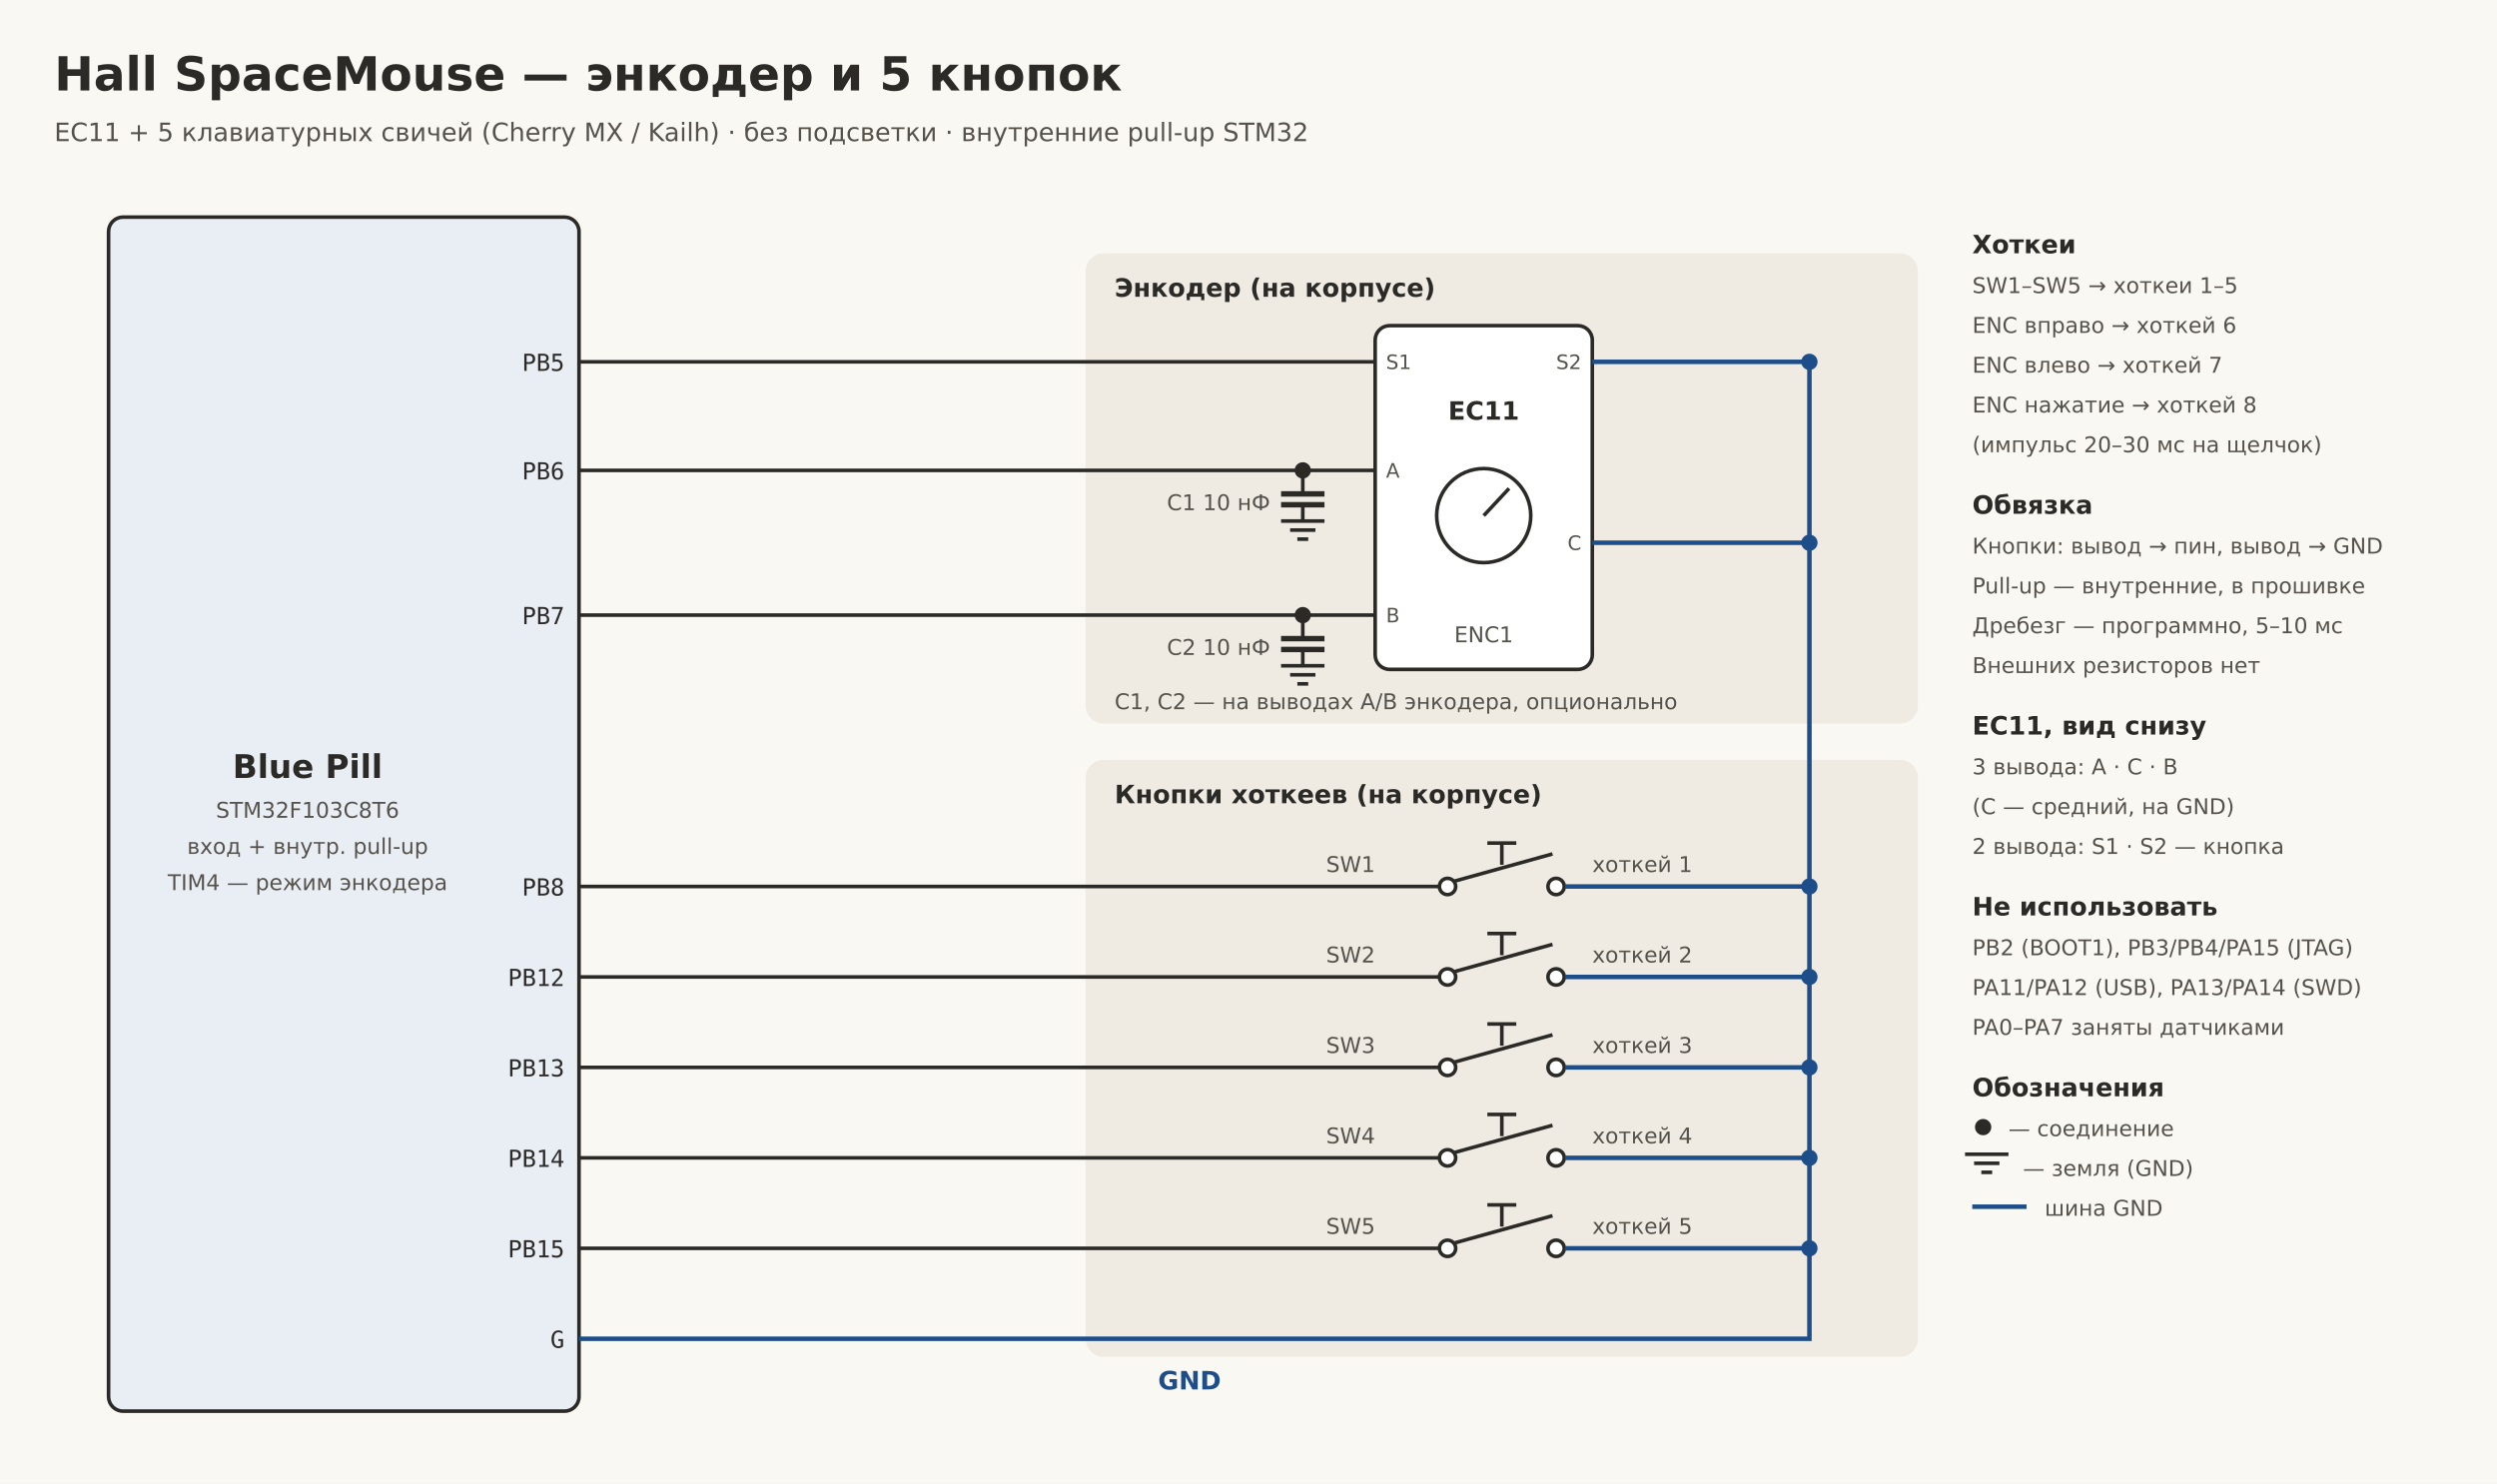
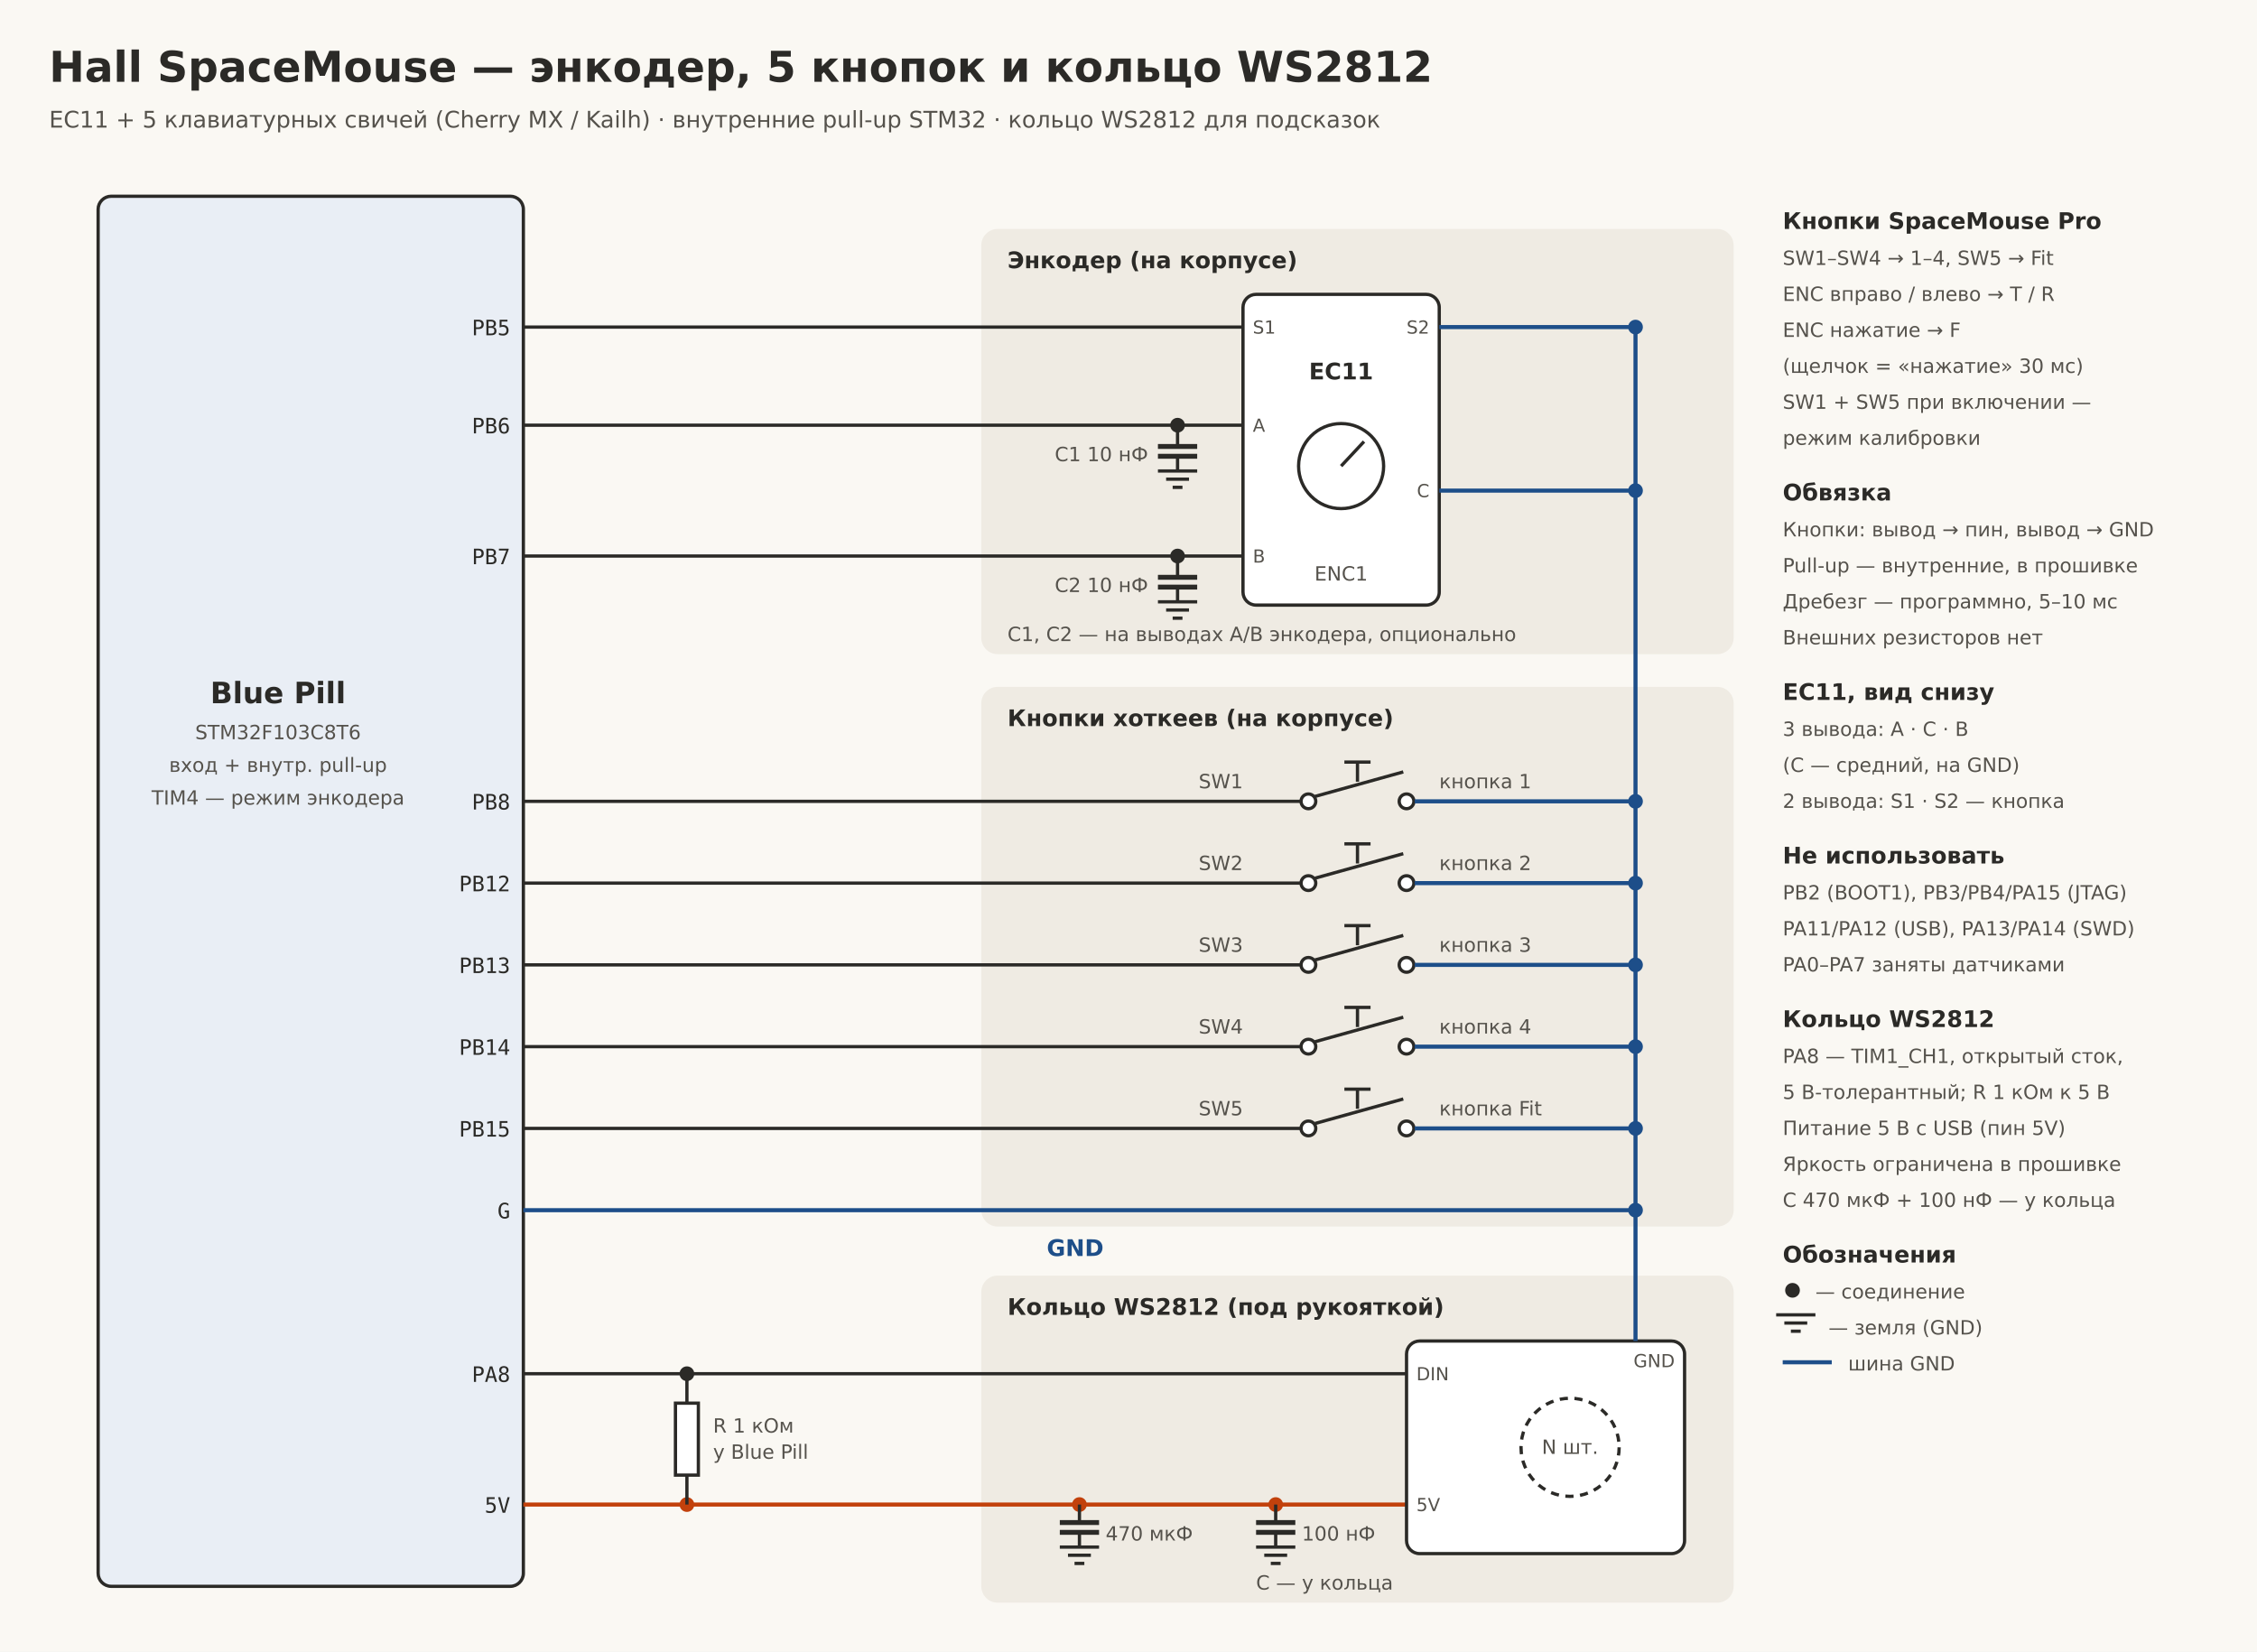
- <svg xmlns="http://www.w3.org/2000/svg" width="1380" height="820" viewBox="0 0 1380 820" font-family="DejaVu Sans, Arial, sans-serif">
+ <svg xmlns="http://www.w3.org/2000/svg" width="1380" height="1010" viewBox="0 0 1380 1010" font-family="DejaVu Sans, Arial, sans-serif">
  <style>
.w{stroke:#2b2a27;stroke-width:2;fill:none}
.g{stroke:#1d4e89;stroke-width:2.5;fill:none}
.box{fill:#fff;stroke:#2b2a27;stroke-width:2}
.t{font-size:14px;fill:#2b2a27}.s{font-size:12px;fill:#55524c}
.m{font-family:DejaVu Sans Mono,monospace;font-size:13px;fill:#2b2a27}.b{font-weight:bold}
.band{fill:#efebe3}
</style>
-   <rect width="1380" height="820" fill="#faf8f3" />
-   <text x="30" y="50" class="t b" style="font-size:26px">Hall SpaceMouse — энкодер и 5 кнопок</text>
-   <text x="30" y="78" class="t" style="fill:#55524c">EC11 + 5 клавиатурных свичей (Cherry MX / Kailh) · без подсветки · внутренние pull-up STM32</text>
+   <rect width="1380" height="1010" fill="#faf8f3" />
+   <text x="30" y="50" class="t b" style="font-size:26px">Hall SpaceMouse — энкодер, 5 кнопок и кольцо WS2812</text>
+   <text x="30" y="78" class="t" style="fill:#55524c">EC11 + 5 клавиатурных свичей (Cherry MX / Kailh) · внутренние pull-up STM32 · кольцо WS2812 для подсказок</text>
  <rect class="band" x="600" y="140" width="460" height="260" rx="10" />
  <text x="616" y="164" class="t b">Энкодер (на корпусе)</text>
  <rect class="band" x="600" y="420" width="460" height="330" rx="10" />
  <text x="616" y="444" class="t b">Кнопки хоткеев (на корпусе)</text>
-   <rect x="60" y="120" width="260" height="660" rx="8" fill="#e9eef5" stroke="#2b2a27" stroke-width="2" />
+   <rect x="60" y="120" width="260" height="850" rx="8" fill="#e9eef5" stroke="#2b2a27" stroke-width="2" />
  <text x="170" y="430" class="t b" text-anchor="middle" style="font-size:18px">Blue Pill</text>
  <text x="170" y="452" class="s" text-anchor="middle">STM32F103C8T6</text>
  <text x="170" y="472" class="s" text-anchor="middle">вход + внутр. pull-up</text>
  <text x="170" y="492" class="s" text-anchor="middle">TIM4 — режим энкодера</text>
  <path class="g" d="M320 740 H1000 V200" />
  <text x="312" y="745" class="m" text-anchor="end">G</text>
  <text x="640" y="768" class="t b" style="fill:#1d4e89">GND</text>
  <rect class="box" x="760" y="180" width="120" height="190" rx="8" />
  <circle cx="820" cy="285" r="26" fill="none" stroke="#2b2a27" stroke-width="2" />
  <path class="w" d="M820 285 L834 270" />
  <text x="820" y="232" class="t b" text-anchor="middle">EC11</text>
  <text x="820" y="355" class="s" text-anchor="middle">ENC1</text>
  <text x="312" y="205" class="m" text-anchor="end">PB5</text>
  <path class="w" d="M320 200 H760" />
  <text x="766" y="204" class="s" style="font-size:11px">S1</text>
  <text x="312" y="265" class="m" text-anchor="end">PB6</text>
  <path class="w" d="M320 260 H760" />
  <text x="766" y="264" class="s" style="font-size:11px">A</text>
  <text x="312" y="345" class="m" text-anchor="end">PB7</text>
  <path class="w" d="M320 340 H760" />
  <text x="766" y="344" class="s" style="font-size:11px">B</text>
  <text x="874" y="204" class="s" text-anchor="end" style="font-size:11px">S2</text>
  <path class="g" d="M880 200 H1000" />
  <circle cx="1000" cy="200" r="4.5" fill="#1d4e89" />
  <text x="874" y="304" class="s" text-anchor="end" style="font-size:11px">C</text>
  <path class="g" d="M880 300 H1000" />
  <circle cx="1000" cy="300" r="4.5" fill="#1d4e89" />
  <circle cx="720" cy="260" r="4.5" fill="#2b2a27" />
  <path class="w" d="M720 260 V273 M720 279 V288" />
  <path class="w" d="M708 273 H732 M708 279 H732" style="stroke-width:3" />
  <path class="w" d="M708 288 H732 M713 293 H727 M717 298 H723" />
  <text x="702" y="282" class="s" text-anchor="end">C1 10 нФ</text>
  <circle cx="720" cy="340" r="4.5" fill="#2b2a27" />
  <path class="w" d="M720 340 V353 M720 359 V368" />
  <path class="w" d="M708 353 H732 M708 359 H732" style="stroke-width:3" />
  <path class="w" d="M708 368 H732 M713 373 H727 M717 378 H723" />
  <text x="702" y="362" class="s" text-anchor="end">C2 10 нФ</text>
  <text x="616" y="392" class="s">C1, C2 — на выводах A/B энкодера, опционально</text>
  <text x="312" y="495" class="m" text-anchor="end">PB8</text>
  <path class="w" d="M320 490 H795" />
  <circle cx="800" cy="490" r="4.5" fill="#fff" stroke="#2b2a27" stroke-width="2" />
  <circle cx="860" cy="490" r="4.5" fill="#fff" stroke="#2b2a27" stroke-width="2" />
  <path class="w" d="M804 487 L858 472" />
  <path class="w" d="M830 478 V466 M822 466 H838" />
  <text x="760" y="482" class="s" text-anchor="end">SW1</text>
  <path class="g" d="M865 490 H1000" />
  <circle cx="1000" cy="490" r="4.5" fill="#1d4e89" />
-   <text x="880" y="482" class="s">хоткей 1</text>
+   <text x="880" y="482" class="s">кнопка 1</text>
  <text x="312" y="545" class="m" text-anchor="end">PB12</text>
  <path class="w" d="M320 540 H795" />
  <circle cx="800" cy="540" r="4.5" fill="#fff" stroke="#2b2a27" stroke-width="2" />
  <circle cx="860" cy="540" r="4.5" fill="#fff" stroke="#2b2a27" stroke-width="2" />
  <path class="w" d="M804 537 L858 522" />
  <path class="w" d="M830 528 V516 M822 516 H838" />
  <text x="760" y="532" class="s" text-anchor="end">SW2</text>
  <path class="g" d="M865 540 H1000" />
  <circle cx="1000" cy="540" r="4.5" fill="#1d4e89" />
-   <text x="880" y="532" class="s">хоткей 2</text>
+   <text x="880" y="532" class="s">кнопка 2</text>
  <text x="312" y="595" class="m" text-anchor="end">PB13</text>
  <path class="w" d="M320 590 H795" />
  <circle cx="800" cy="590" r="4.5" fill="#fff" stroke="#2b2a27" stroke-width="2" />
  <circle cx="860" cy="590" r="4.5" fill="#fff" stroke="#2b2a27" stroke-width="2" />
  <path class="w" d="M804 587 L858 572" />
  <path class="w" d="M830 578 V566 M822 566 H838" />
  <text x="760" y="582" class="s" text-anchor="end">SW3</text>
  <path class="g" d="M865 590 H1000" />
  <circle cx="1000" cy="590" r="4.5" fill="#1d4e89" />
-   <text x="880" y="582" class="s">хоткей 3</text>
+   <text x="880" y="582" class="s">кнопка 3</text>
  <text x="312" y="645" class="m" text-anchor="end">PB14</text>
  <path class="w" d="M320 640 H795" />
  <circle cx="800" cy="640" r="4.5" fill="#fff" stroke="#2b2a27" stroke-width="2" />
  <circle cx="860" cy="640" r="4.5" fill="#fff" stroke="#2b2a27" stroke-width="2" />
  <path class="w" d="M804 637 L858 622" />
  <path class="w" d="M830 628 V616 M822 616 H838" />
  <text x="760" y="632" class="s" text-anchor="end">SW4</text>
  <path class="g" d="M865 640 H1000" />
  <circle cx="1000" cy="640" r="4.5" fill="#1d4e89" />
-   <text x="880" y="632" class="s">хоткей 4</text>
+   <text x="880" y="632" class="s">кнопка 4</text>
  <text x="312" y="695" class="m" text-anchor="end">PB15</text>
  <path class="w" d="M320 690 H795" />
  <circle cx="800" cy="690" r="4.5" fill="#fff" stroke="#2b2a27" stroke-width="2" />
  <circle cx="860" cy="690" r="4.5" fill="#fff" stroke="#2b2a27" stroke-width="2" />
  <path class="w" d="M804 687 L858 672" />
  <path class="w" d="M830 678 V666 M822 666 H838" />
  <text x="760" y="682" class="s" text-anchor="end">SW5</text>
  <path class="g" d="M865 690 H1000" />
  <circle cx="1000" cy="690" r="4.5" fill="#1d4e89" />
-   <text x="880" y="682" class="s">хоткей 5</text>
-   <text x="1090" y="140" class="t b">Хоткеи</text>
-   <text x="1090" y="162" class="s">SW1–SW5 → хоткеи 1–5</text>
-   <text x="1090" y="184" class="s">ENC вправо → хоткей 6</text>
-   <text x="1090" y="206" class="s">ENC влево → хоткей 7</text>
-   <text x="1090" y="228" class="s">ENC нажатие → хоткей 8</text>
-   <text x="1090" y="250" class="s">(импульс 20–30 мс на щелчок)</text>
-   <text x="1090" y="284" class="t b">Обвязка</text>
-   <text x="1090" y="306" class="s">Кнопки: вывод → пин, вывод → GND</text>
-   <text x="1090" y="328" class="s">Pull-up — внутренние, в прошивке</text>
-   <text x="1090" y="350" class="s">Дребезг — программно, 5–10 мс</text>
-   <text x="1090" y="372" class="s">Внешних резисторов нет</text>
-   <text x="1090" y="406" class="t b">EC11, вид снизу</text>
-   <text x="1090" y="428" class="s">3 вывода: A · C · B</text>
-   <text x="1090" y="450" class="s">(C — средний, на GND)</text>
-   <text x="1090" y="472" class="s">2 вывода: S1 · S2 — кнопка</text>
-   <text x="1090" y="506" class="t b">Не использовать</text>
-   <text x="1090" y="528" class="s">PB2 (BOOT1), PB3/PB4/PA15 (JTAG)</text>
-   <text x="1090" y="550" class="s">PA11/PA12 (USB), PA13/PA14 (SWD)</text>
-   <text x="1090" y="572" class="s">PA0–PA7 заняты датчиками</text>
-   <text x="1090" y="606" class="t b">Обозначения</text>
-   <circle cx="1096" cy="623" r="4.5" fill="#2b2a27" />
-   <text x="1110" y="628" class="s">— соединение</text>
-   <path class="w" d="M1086 638 H1110 M1091 643 H1105 M1095 648 H1101" />
-   <text x="1118" y="650" class="s">— земля (GND)</text>
-   <path class="g" d="M1090 667 H1120" />
-   <text x="1130" y="672" class="s">шина GND</text>
+   <text x="880" y="682" class="s">кнопка Fit</text>
+   <rect class="band" x="600" y="780" width="460" height="200" rx="10" />
+   <text x="616" y="804" class="t b">Кольцо WS2812 (под рукояткой)</text>
+   <text x="312" y="845" class="m" text-anchor="end">PA8</text>
+   <text x="312" y="925" class="m" text-anchor="end">5V</text>
+   <path class="w" d="M320 840 H860" />
+   <path d="M320 920 H860" style="stroke:#c2410c;stroke-width:2.5;fill:none" />
+   <circle cx="420" cy="840" r="4.5" fill="#2b2a27" />
+   <circle cx="420" cy="920" r="4.5" fill="#c2410c" />
+   <path class="w" d="M420 840 V858 M420 902 V920" />
+   <rect x="413" y="858" width="14" height="44" fill="#fff" stroke="#2b2a27" stroke-width="2" />
+   <text x="436" y="876" class="s">R 1 кОм</text>
+   <text x="436" y="892" class="s">у Blue Pill</text>
+   <rect class="box" x="860" y="820" width="170" height="130" rx="8" />
+   <circle cx="960" cy="885" r="30" fill="none" stroke="#2b2a27" stroke-width="2" stroke-dasharray="5 4" />
+   <text x="960" y="889" class="s" text-anchor="middle">N шт.</text>
+   <text x="866" y="844" class="s" style="font-size:11px">DIN</text>
+   <text x="866" y="924" class="s" style="font-size:11px">5V</text>
+   <text x="1024" y="836" class="s" text-anchor="end" style="font-size:11px">GND</text>
+   <path class="g" d="M1000 820 V740" />
+   <circle cx="1000" cy="740" r="4.5" fill="#1d4e89" />
+   <circle cx="660" cy="920" r="4.5" fill="#c2410c" />
+   <path class="w" d="M660 920 V931 M660 937 V946" />
+   <path class="w" d="M648 931 H672 M648 937 H672" style="stroke-width:3" />
+   <path class="w" d="M648 946 H672 M653 951 H667 M657 956 H663" />
+   <text x="676" y="942" class="s">470 мкФ</text>
+   <circle cx="780" cy="920" r="4.5" fill="#c2410c" />
+   <path class="w" d="M780 920 V931 M780 937 V946" />
+   <path class="w" d="M768 931 H792 M768 937 H792" style="stroke-width:3" />
+   <path class="w" d="M768 946 H792 M773 951 H787 M777 956 H783" />
+   <text x="796" y="942" class="s">100 нФ</text>
+   <text x="768" y="972" class="s">C — у кольца</text>
+   <text x="1090" y="140" class="t b">Кнопки SpaceMouse Pro</text>
+   <text x="1090" y="162" class="s">SW1–SW4 → 1–4, SW5 → Fit</text>
+   <text x="1090" y="184" class="s">ENC вправо / влево → T / R</text>
+   <text x="1090" y="206" class="s">ENC нажатие → F</text>
+   <text x="1090" y="228" class="s">(щелчок = «нажатие» 30 мс)</text>
+   <text x="1090" y="250" class="s">SW1 + SW5 при включении —</text>
+   <text x="1090" y="272" class="s">режим калибровки</text>
+   <text x="1090" y="306" class="t b">Обвязка</text>
+   <text x="1090" y="328" class="s">Кнопки: вывод → пин, вывод → GND</text>
+   <text x="1090" y="350" class="s">Pull-up — внутренние, в прошивке</text>
+   <text x="1090" y="372" class="s">Дребезг — программно, 5–10 мс</text>
+   <text x="1090" y="394" class="s">Внешних резисторов нет</text>
+   <text x="1090" y="428" class="t b">EC11, вид снизу</text>
+   <text x="1090" y="450" class="s">3 вывода: A · C · B</text>
+   <text x="1090" y="472" class="s">(C — средний, на GND)</text>
+   <text x="1090" y="494" class="s">2 вывода: S1 · S2 — кнопка</text>
+   <text x="1090" y="528" class="t b">Не использовать</text>
+   <text x="1090" y="550" class="s">PB2 (BOOT1), PB3/PB4/PA15 (JTAG)</text>
+   <text x="1090" y="572" class="s">PA11/PA12 (USB), PA13/PA14 (SWD)</text>
+   <text x="1090" y="594" class="s">PA0–PA7 заняты датчиками</text>
+   <text x="1090" y="628" class="t b">Кольцо WS2812</text>
+   <text x="1090" y="650" class="s">PA8 — TIM1_CH1, открытый сток,</text>
+   <text x="1090" y="672" class="s">5 В-толерантный; R 1 кОм к 5 В</text>
+   <text x="1090" y="694" class="s">Питание 5 В с USB (пин 5V)</text>
+   <text x="1090" y="716" class="s">Яркость ограничена в прошивке</text>
+   <text x="1090" y="738" class="s">C 470 мкФ + 100 нФ — у кольца</text>
+   <text x="1090" y="772" class="t b">Обозначения</text>
+   <circle cx="1096" cy="789" r="4.5" fill="#2b2a27" />
+   <text x="1110" y="794" class="s">— соединение</text>
+   <path class="w" d="M1086 804 H1110 M1091 809 H1105 M1095 814 H1101" />
+   <text x="1118" y="816" class="s">— земля (GND)</text>
+   <path class="g" d="M1090 833 H1120" />
+   <text x="1130" y="838" class="s">шина GND</text>
</svg>
